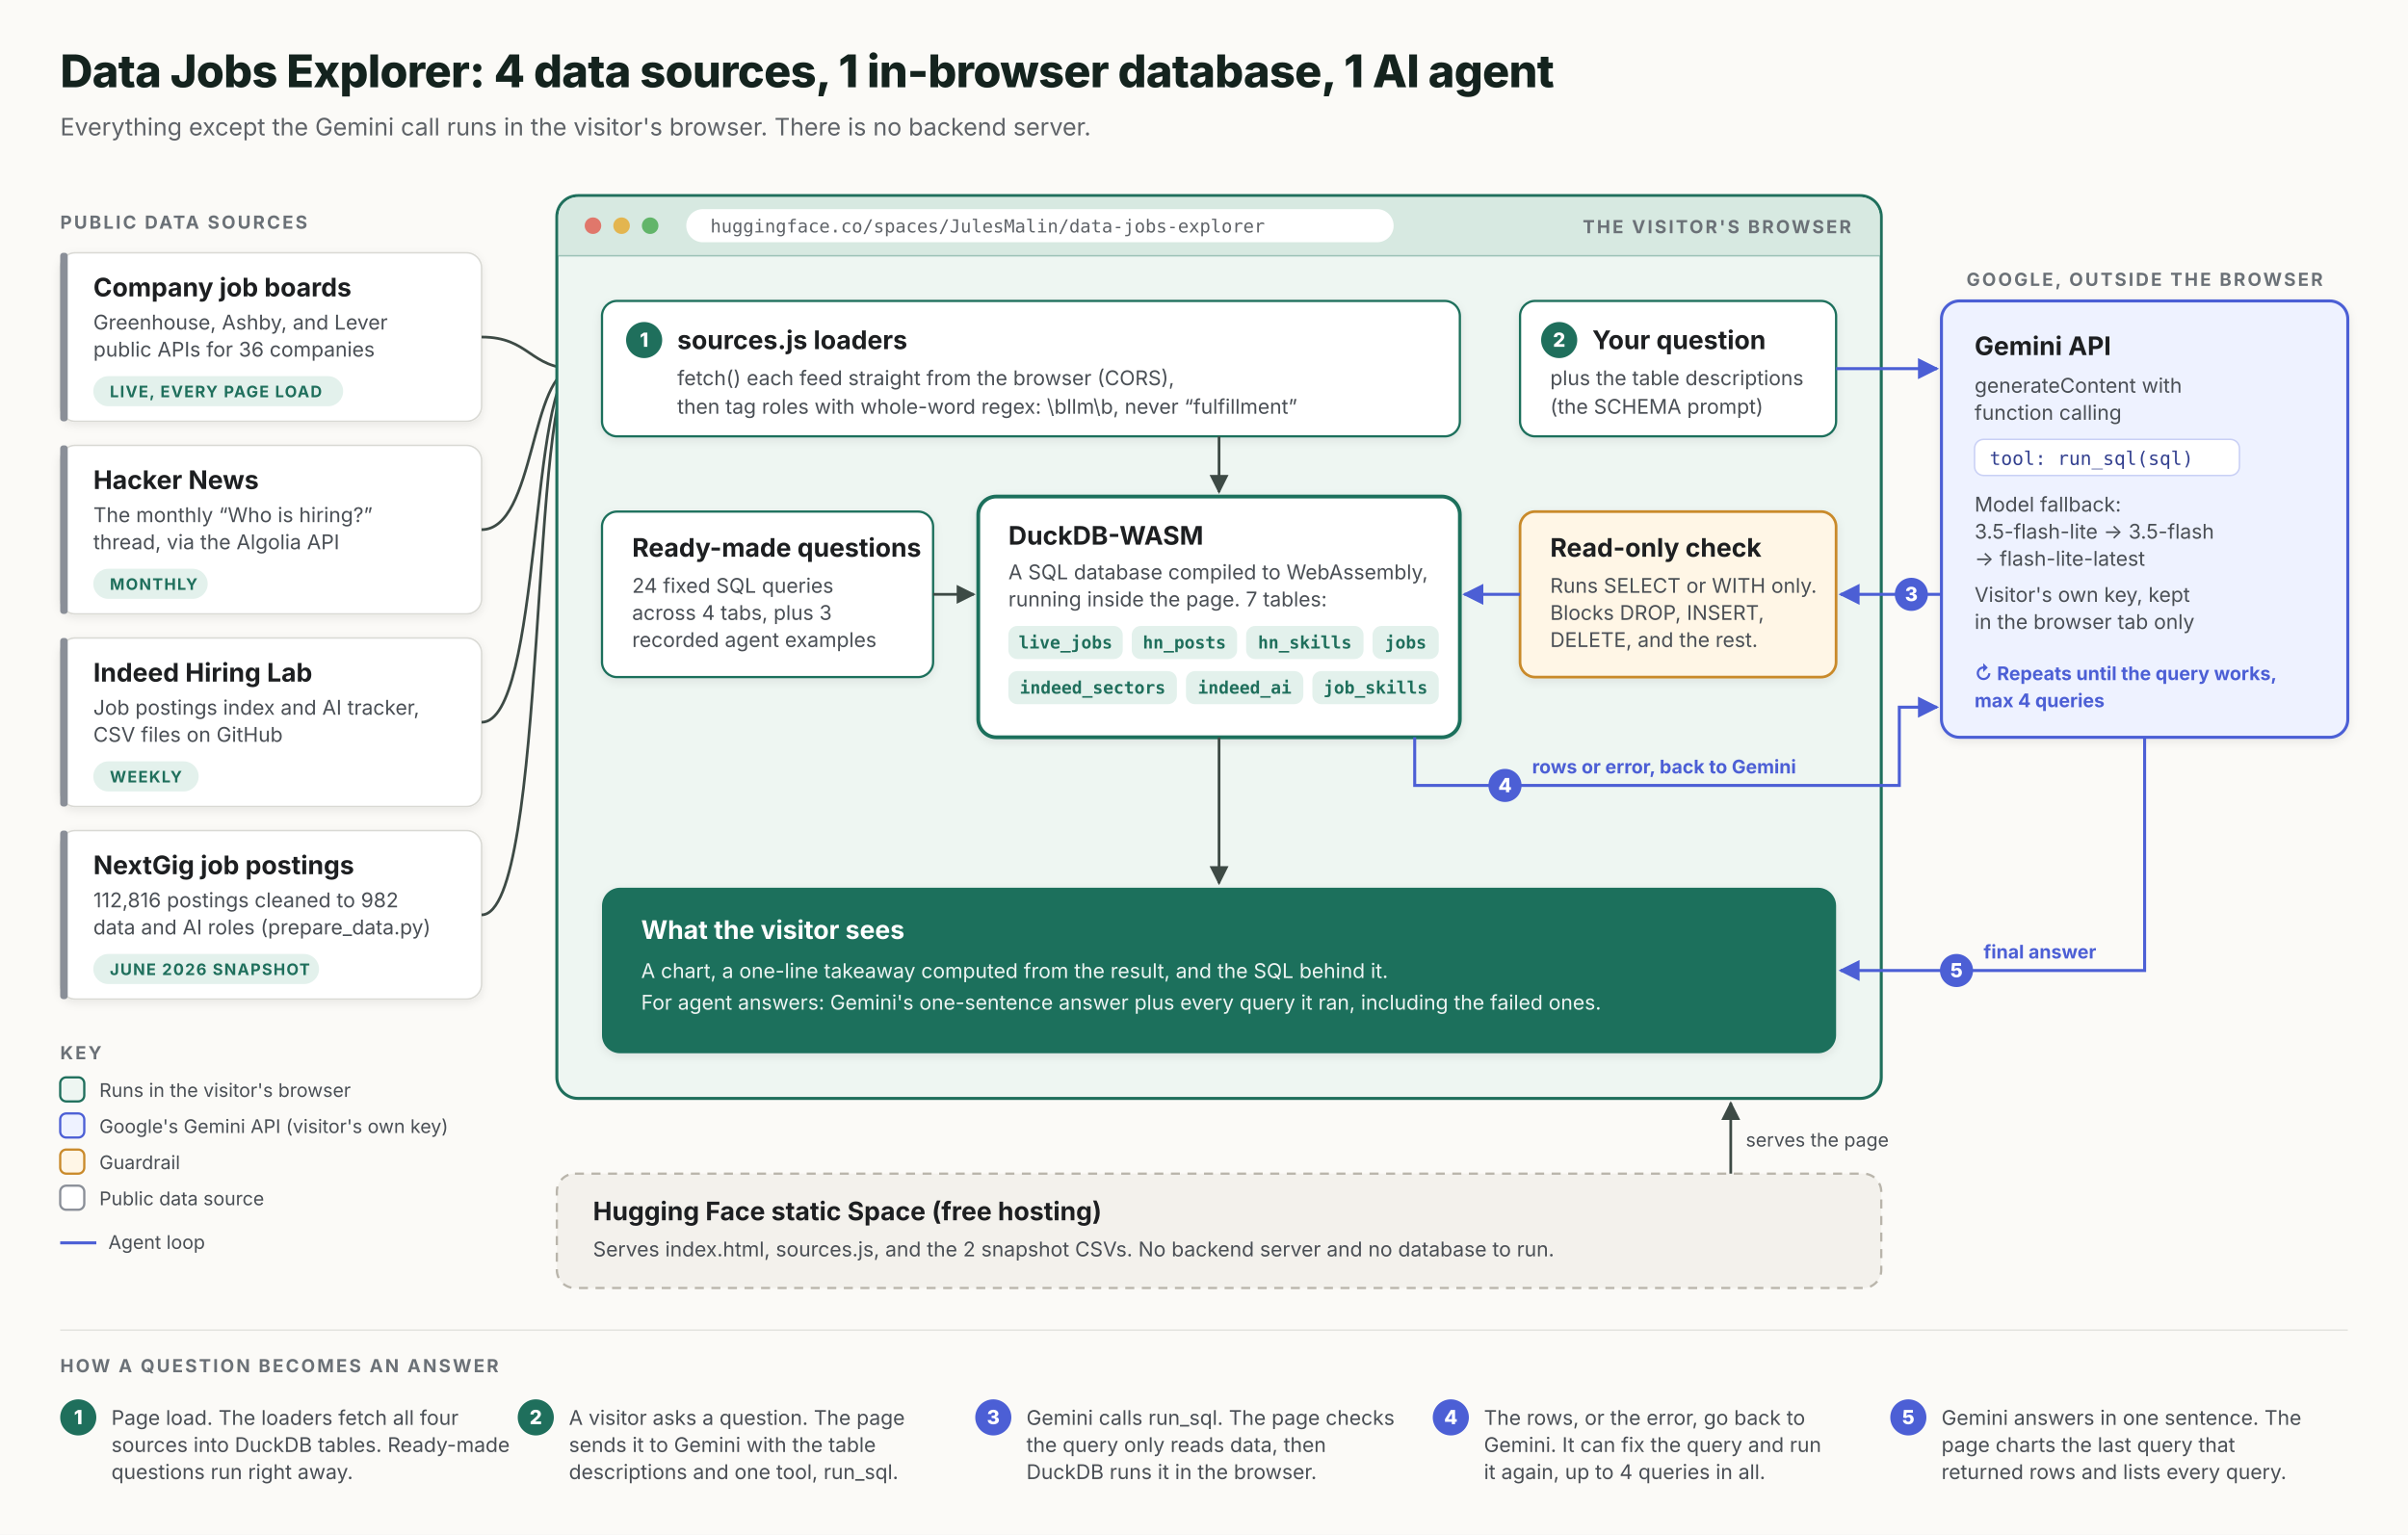
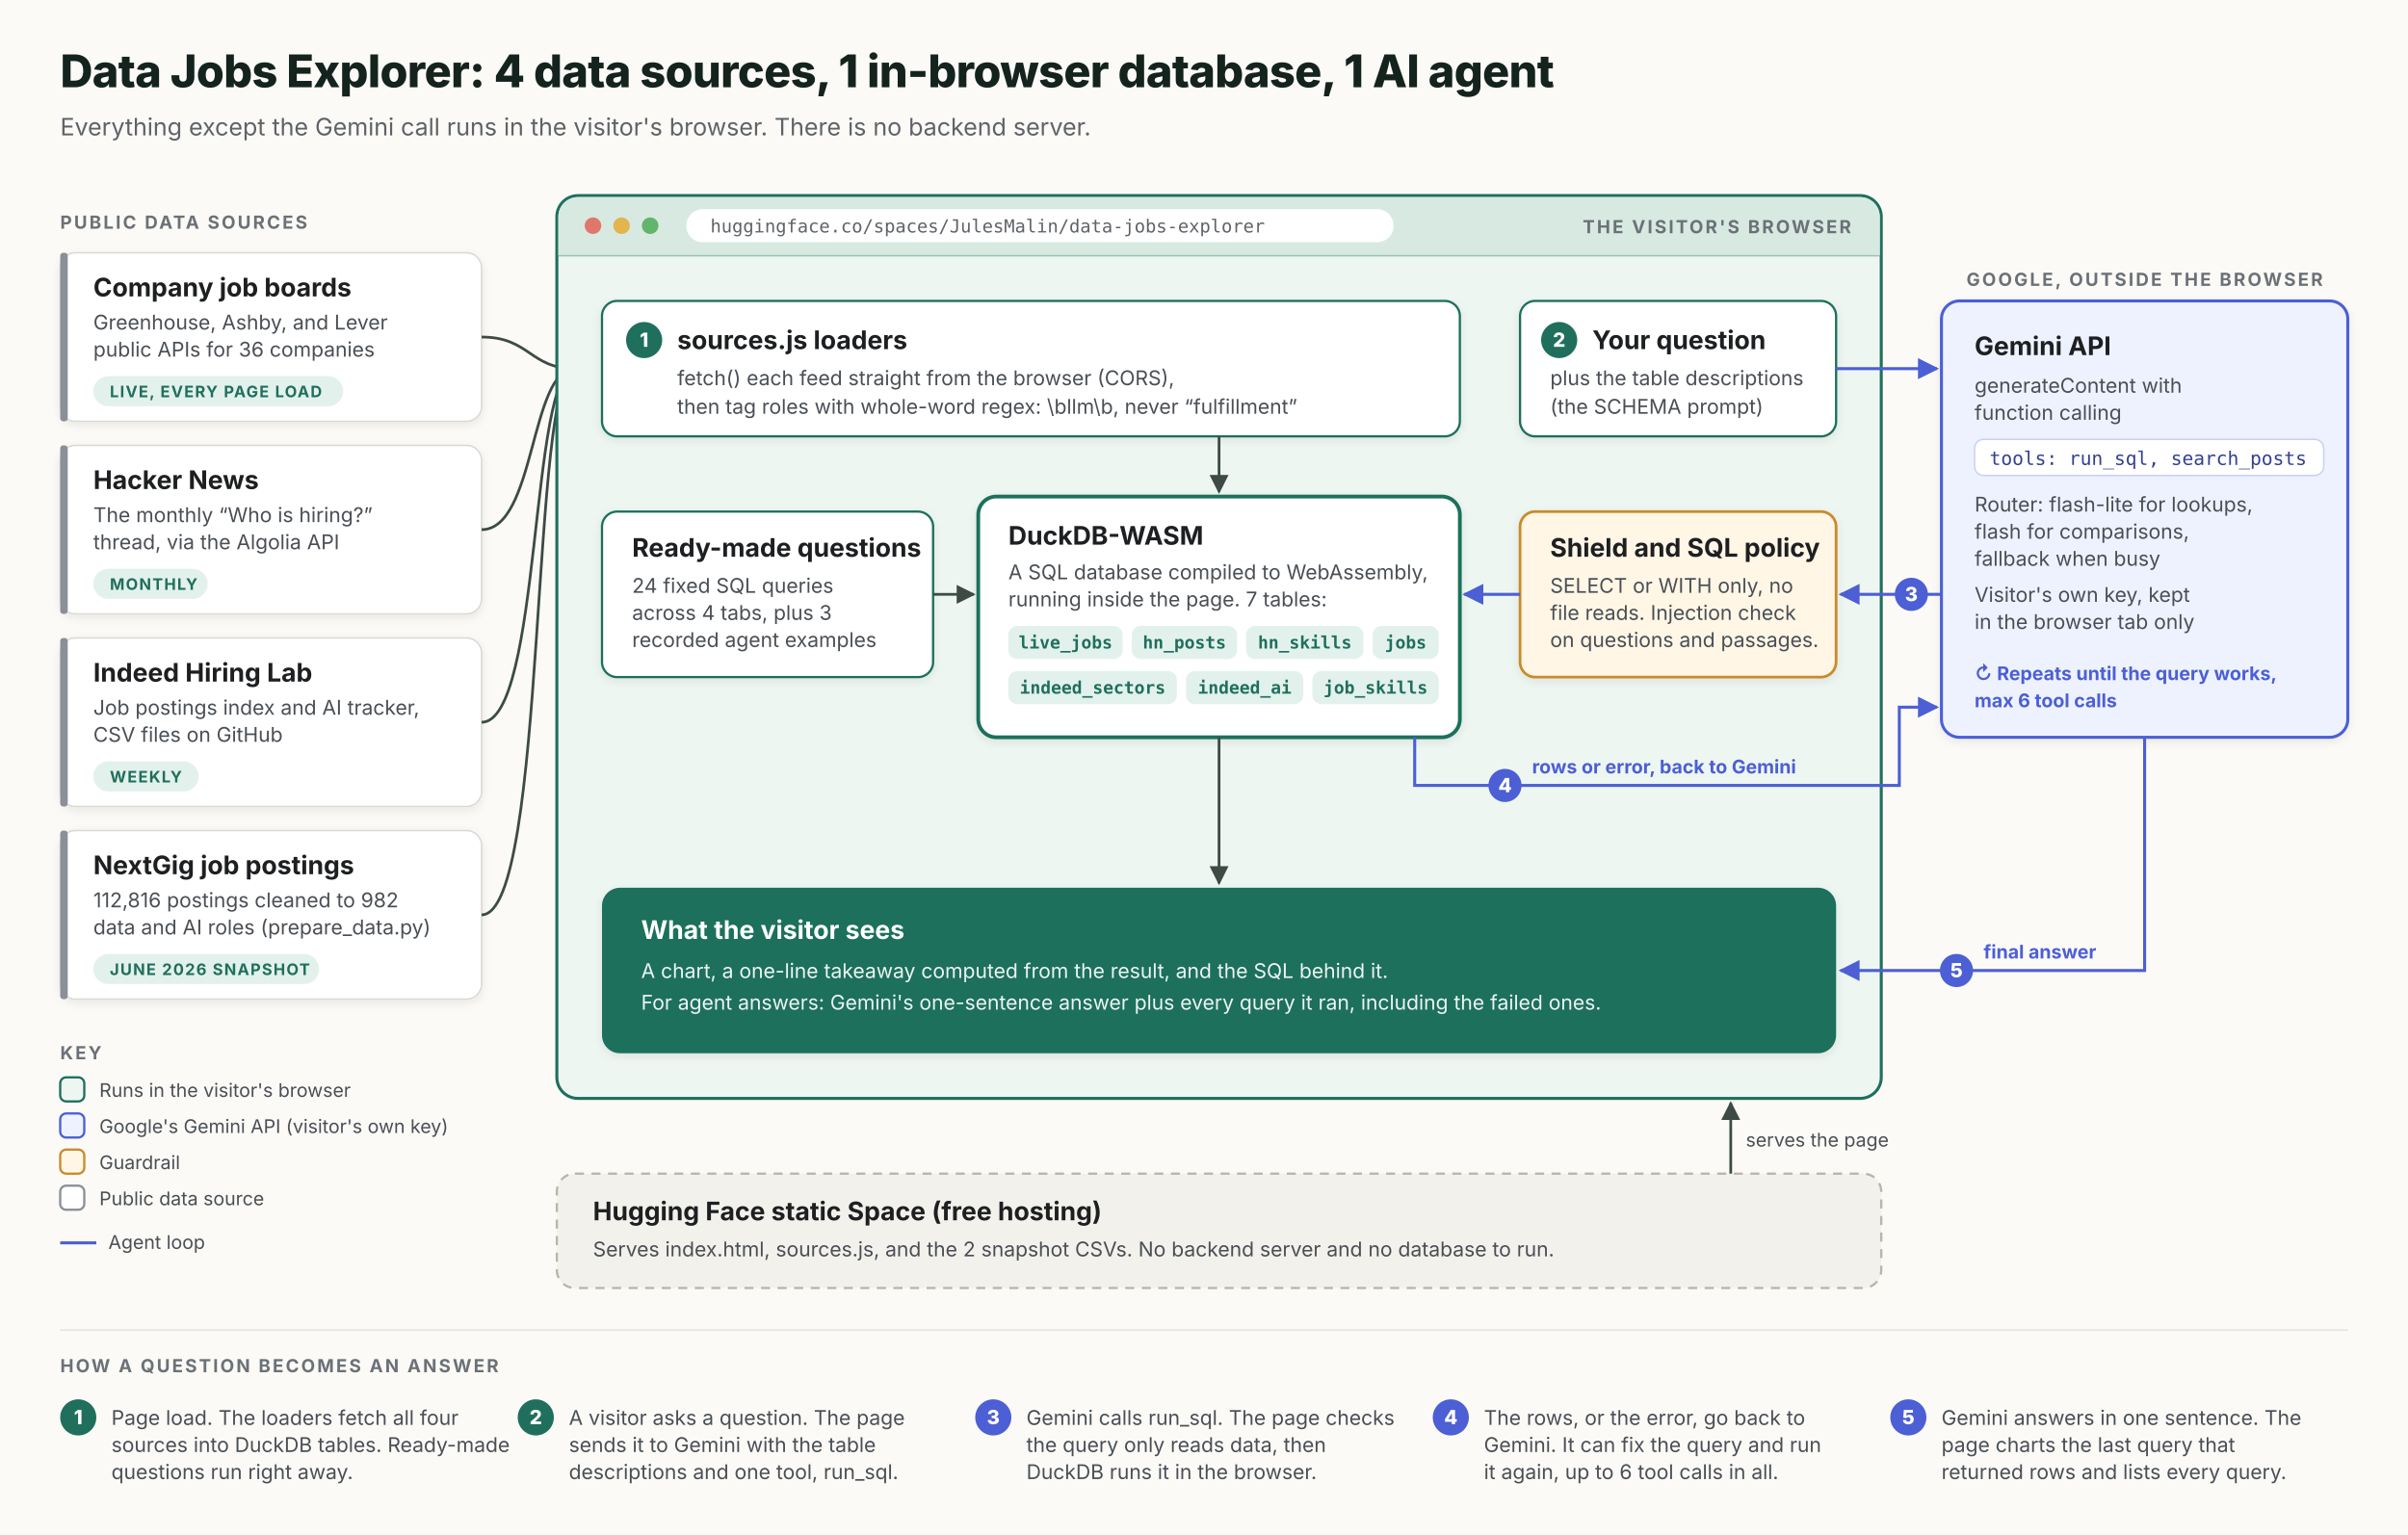
<svg xmlns="http://www.w3.org/2000/svg" viewBox="0 0 1600 1020" width="1600" height="1020" font-family="Inter, -apple-system, 'Segoe UI', Helvetica, Arial, sans-serif">
  <defs>
    <marker id="ag" viewBox="0 0 10 10" refX="9" refY="5" markerWidth="7" markerHeight="7" orient="auto-start-reverse">
      <path d="M0,0 L10,5 L0,10 z" fill="#3d4a45" />
    </marker>
    <marker id="ab" viewBox="0 0 10 10" refX="9" refY="5" markerWidth="7" markerHeight="7" orient="auto-start-reverse">
      <path d="M0,0 L10,5 L0,10 z" fill="#4c5fd5" />
    </marker>
    <filter id="sh" x="-5%" y="-5%" width="110%" height="120%">
      <feDropShadow dx="0" dy="2" stdDeviation="3" flood-color="#1d2a25" flood-opacity="0.08" />
    </filter>
    <style>
      .t { font-size:30px; font-weight:800; fill:#14231e; letter-spacing:-0.4px; }
      .st { font-size:16px; fill:#5f6368; }
      .h { font-size:12px; font-weight:700; letter-spacing:1.4px; fill:#6b7177; }
      .bt { font-size:17px; font-weight:700; fill:#1d1f21; }
      .bd { font-size:13.5px; fill:#4a4f55; }
      .mono { font-family: ui-monospace, SFMono-Regular, Menlo, Consolas, monospace; }
      .chip { font-size:11.5px; fill:#1f6f5c; font-weight:600; }
      .pill { font-size:10.5px; font-weight:700; letter-spacing:0.8px; fill:#1f6f5c; }
      .lb { font-size:12.5px; font-weight:700; fill:#4c5fd5; }
      .lg { font-size:12.5px; fill:#4a4f55; }
      .badge { font-size:13px; font-weight:800; fill:#fff; }
      .wt { fill:#fff; }
    </style>
  </defs>
  <rect width="1600" height="1020" fill="#fbfaf7" />
  <text x="40" y="58" class="t">Data Jobs Explorer: 4 data sources, 1 in-browser database, 1 AI agent</text>
  <text x="40" y="90" class="st">Everything except the Gemini call runs in the visitor's browser. There is no backend server.</text>
  <text x="40" y="152" class="h">PUBLIC DATA SOURCES</text>
  <g filter="url(#sh)">
    <rect x="40" y="168" width="280" height="112" rx="10" fill="#fff" stroke="#d9d9d4" />
    <rect x="40" y="296" width="280" height="112" rx="10" fill="#fff" stroke="#d9d9d4" />
    <rect x="40" y="424" width="280" height="112" rx="10" fill="#fff" stroke="#d9d9d4" />
    <rect x="40" y="552" width="280" height="112" rx="10" fill="#fff" stroke="#d9d9d4" />
  </g>
  <g fill="#8a8f98">
    <rect x="40" y="168" width="5" height="112" rx="2" />
    <rect x="40" y="296" width="5" height="112" rx="2" />
    <rect x="40" y="424" width="5" height="112" rx="2" />
    <rect x="40" y="552" width="5" height="112" rx="2" />
  </g>
  <text x="62" y="197" class="bt">Company job boards</text>
  <text x="62" y="219" class="bd">Greenhouse, Ashby, and Lever</text>
  <text x="62" y="237" class="bd">public APIs for 36 companies</text>
  <rect x="62" y="250" width="166" height="20" rx="10" fill="#e3f1ec" />
  <text x="73" y="264" class="pill">LIVE, EVERY PAGE LOAD</text>
  <text x="62" y="325" class="bt">Hacker News</text>
  <text x="62" y="347" class="bd">The monthly “Who is hiring?”</text>
  <text x="62" y="365" class="bd">thread, via the Algolia API</text>
  <rect x="62" y="378" width="76" height="20" rx="10" fill="#e3f1ec" />
  <text x="73" y="392" class="pill">MONTHLY</text>
  <text x="62" y="453" class="bt">Indeed Hiring Lab</text>
  <text x="62" y="475" class="bd">Job postings index and AI tracker,</text>
  <text x="62" y="493" class="bd">CSV files on GitHub</text>
  <rect x="62" y="506" width="70" height="20" rx="10" fill="#e3f1ec" />
  <text x="73" y="520" class="pill">WEEKLY</text>
  <text x="62" y="581" class="bt">NextGig job postings</text>
  <text x="62" y="603" class="bd">112,816 postings cleaned to 982</text>
  <text x="62" y="621" class="bd">data and AI roles (prepare_data.py)</text>
  <rect x="62" y="634" width="150" height="20" rx="10" fill="#e3f1ec" />
  <text x="73" y="648" class="pill">JUNE 2026 SNAPSHOT</text>
  <g fill="none" stroke="#3d4a45" stroke-width="1.8">
    <path d="M320,224 C352,224 352,245 382,245" />
    <path d="M320,352 C356,352 352,245 382,245" />
    <path d="M320,480 C360,480 352,245 382,245" />
    <path d="M320,608 C364,608 352,245 382,245" />
    <path d="M382,245 L398,245" marker-end="url(#ag)" />
  </g>
  <text x="40" y="704" class="h">KEY</text>
  <rect x="40" y="716" width="16" height="16" rx="4" fill="#eef6f2" stroke="#1f6f5c" stroke-width="1.5" />
  <text x="66" y="729" class="lg">Runs in the visitor's browser</text>
  <rect x="40" y="740" width="16" height="16" rx="4" fill="#eef2ff" stroke="#4c5fd5" stroke-width="1.5" />
  <text x="66" y="753" class="lg">Google's Gemini API (visitor's own key)</text>
  <rect x="40" y="764" width="16" height="16" rx="4" fill="#fff6e6" stroke="#c98a2b" stroke-width="1.5" />
  <text x="66" y="777" class="lg">Guardrail</text>
  <rect x="40" y="788" width="16" height="16" rx="4" fill="#fff" stroke="#8a8f98" stroke-width="1.5" />
  <text x="66" y="801" class="lg">Public data source</text>
  <line x1="40" y1="826" x2="64" y2="826" stroke="#4c5fd5" stroke-width="2" />
  <text x="72" y="830" class="lg">Agent loop</text>
  <rect x="370" y="130" width="880" height="600" rx="14" fill="#eef6f2" stroke="#1f6f5c" stroke-width="2" />
  <path d="M384,131 H1236 A13,13 0 0 1 1249,144 V170 H371 V144 A13,13 0 0 1 384,131 z" fill="#d7e9e1" />
  <line x1="371" y1="170" x2="1249" y2="170" stroke="#1f6f5c" stroke-opacity="0.35" />
  <circle cx="394" cy="150" r="5.5" fill="#e0776b" />
  <circle cx="413" cy="150" r="5.5" fill="#e3b54f" />
  <circle cx="432" cy="150" r="5.5" fill="#62b56a" />
  <rect x="456" y="139" width="470" height="22" rx="11" fill="#fff" />
  <text x="472" y="154.5" class="mono" font-size="12" fill="#5f6368">huggingface.co/spaces/JulesMalin/data-jobs-explorer</text>
  <text x="1230" y="155" class="h" text-anchor="end" fill="#1f6f5c">THE VISITOR'S BROWSER</text>
  <rect x="400" y="200" width="570" height="90" rx="10" fill="#fff" stroke="#1f6f5c" stroke-width="1.5" filter="url(#sh)" />
  <circle cx="428" cy="226" r="12" fill="#1f6f5c" />
  <text x="428" y="230.5" class="badge" text-anchor="middle">1</text>
  <text x="450" y="232" class="bt">sources.js loaders</text>
  <text x="450" y="256" class="bd">fetch() each feed straight from the browser (CORS),</text>
  <text x="450" y="275" class="bd">then tag roles with whole-word regex: \bllm\b, never “fulfillment”</text>
  <rect x="1010" y="200" width="210" height="90" rx="10" fill="#fff" stroke="#1f6f5c" stroke-width="1.5" filter="url(#sh)" />
  <circle cx="1036" cy="226" r="12" fill="#1f6f5c" />
  <text x="1036" y="230.5" class="badge" text-anchor="middle">2</text>
  <text x="1058" y="232" class="bt">Your question</text>
  <text x="1030" y="256" class="bd">plus the table descriptions</text>
  <text x="1030" y="275" class="bd">(the SCHEMA prompt)</text>
  <rect x="400" y="340" width="220" height="110" rx="10" fill="#fff" stroke="#1f6f5c" stroke-width="1.5" filter="url(#sh)" />
  <text x="420" y="370" class="bt">Ready-made questions</text>
  <text x="420" y="394" class="bd">24 fixed SQL queries</text>
  <text x="420" y="412" class="bd">across 4 tabs, plus 3</text>
  <text x="420" y="430" class="bd">recorded agent examples</text>
  <rect x="650" y="330" width="320" height="160" rx="12" fill="#fff" stroke="#1f6f5c" stroke-width="2.5" filter="url(#sh)" />
  <text x="670" y="362" class="bt" font-size="19">DuckDB-WASM</text>
  <text x="670" y="385" class="bd">A SQL database compiled to WebAssembly,</text>
  <text x="670" y="403" class="bd">running inside the page. 7 tables:</text>
  <g class="mono">
    <rect x="670" y="416" width="76" height="22" rx="6" fill="#e3f1ec" />
    <text x="708" y="431" class="chip mono" text-anchor="middle">live_jobs</text>
    <rect x="752" y="416" width="70" height="22" rx="6" fill="#e3f1ec" />
    <text x="787" y="431" class="chip mono" text-anchor="middle">hn_posts</text>
    <rect x="828" y="416" width="78" height="22" rx="6" fill="#e3f1ec" />
    <text x="867" y="431" class="chip mono" text-anchor="middle">hn_skills</text>
    <rect x="912" y="416" width="44" height="22" rx="6" fill="#e3f1ec" />
    <text x="934" y="431" class="chip mono" text-anchor="middle">jobs</text>
    <rect x="670" y="446" width="112" height="22" rx="6" fill="#e3f1ec" />
    <text x="726" y="461" class="chip mono" text-anchor="middle">indeed_sectors</text>
    <rect x="788" y="446" width="78" height="22" rx="6" fill="#e3f1ec" />
    <text x="827" y="461" class="chip mono" text-anchor="middle">indeed_ai</text>
    <rect x="872" y="446" width="84" height="22" rx="6" fill="#e3f1ec" />
    <text x="914" y="461" class="chip mono" text-anchor="middle">job_skills</text>
  </g>
  <rect x="1010" y="340" width="210" height="110" rx="10" fill="#fff6e6" stroke="#c98a2b" stroke-width="1.8" filter="url(#sh)" />
-   <text x="1030" y="370" class="bt">Read-only check</text>
-   <text x="1030" y="394" class="bd">Runs SELECT or WITH only.</text>
-   <text x="1030" y="412" class="bd">Blocks DROP, INSERT,</text>
-   <text x="1030" y="430" class="bd">DELETE, and the rest.</text>
+   <text x="1030" y="370" class="bt">Shield and SQL policy</text>
+   <text x="1030" y="394" class="bd">SELECT or WITH only, no</text>
+   <text x="1030" y="412" class="bd">file reads. Injection check</text>
+   <text x="1030" y="430" class="bd">on questions and passages.</text>
  <rect x="400" y="590" width="820" height="110" rx="12" fill="#1f6f5c" filter="url(#sh)" />
  <text x="426" y="624" class="bt wt" font-size="18">What the visitor sees</text>
  <text x="426" y="650" class="bd wt" fill-opacity="0.92">A chart, a one-line takeaway computed from the result, and the SQL behind it.</text>
  <text x="426" y="671" class="bd wt" fill-opacity="0.92">For agent answers: Gemini's one-sentence answer plus every query it ran, including the failed ones.</text>
  <g fill="none" stroke="#3d4a45" stroke-width="1.8">
    <path d="M810,290 V327" marker-end="url(#ag)" />
    <path d="M620,395 H647" marker-end="url(#ag)" />
    <path d="M810,490 V587" marker-end="url(#ag)" />
  </g>
  <text x="1425" y="190" class="h" text-anchor="middle" fill="#4c5fd5">GOOGLE, OUTSIDE THE BROWSER</text>
  <rect x="1290" y="200" width="270" height="290" rx="12" fill="#eef2ff" stroke="#4c5fd5" stroke-width="2" filter="url(#sh)" />
  <text x="1312" y="236" class="bt" font-size="19">Gemini API</text>
  <text x="1312" y="261" class="bd">generateContent with</text>
  <text x="1312" y="279" class="bd">function calling</text>
-   <rect x="1312" y="292" width="176" height="24" rx="6" fill="#fff" stroke="#c9d0f5" />
-   <text x="1322" y="309" class="mono" font-size="12.5" fill="#33408f">tool: run_sql(sql)</text>
-   <text x="1312" y="340" class="bd">Model fallback:</text>
-   <text x="1312" y="358" class="bd">3.5-flash-lite → 3.5-flash</text>
-   <text x="1312" y="376" class="bd">→ flash-lite-latest</text>
+   <rect x="1312" y="292" width="232" height="24" rx="6" fill="#fff" stroke="#c9d0f5" />
+   <text x="1322" y="309" class="mono" font-size="12.5" fill="#33408f">tools: run_sql, search_posts</text>
+   <text x="1312" y="340" class="bd">Router: flash-lite for lookups,</text>
+   <text x="1312" y="358" class="bd">flash for comparisons,</text>
+   <text x="1312" y="376" class="bd">fallback when busy</text>
  <text x="1312" y="400" class="bd">Visitor's own key, kept</text>
  <text x="1312" y="418" class="bd">in the browser tab only</text>
  <text x="1312" y="452" class="lb">↻ Repeats until the query works,</text>
-   <text x="1312" y="470" class="lb">max 4 queries</text>
+   <text x="1312" y="470" class="lb">max 6 tool calls</text>
  <g fill="none" stroke="#4c5fd5" stroke-width="2">
    <path d="M1220,245 H1287" marker-end="url(#ab)" />
    <path d="M1290,395 H1223" marker-end="url(#ab)" />
    <path d="M1010,395 H973" marker-end="url(#ab)" />
    <path d="M940,490 V522 H1262 V470 H1287" marker-end="url(#ab)" />
    <path d="M1425,490 V645 H1223" marker-end="url(#ab)" />
  </g>
  <circle cx="1270" cy="395" r="11" fill="#4c5fd5" />
  <text x="1270" y="399.5" class="badge" text-anchor="middle" font-size="12">3</text>
  <circle cx="1000" cy="522" r="11" fill="#4c5fd5" />
  <text x="1000" y="526.5" class="badge" text-anchor="middle" font-size="12">4</text>
  <text x="1018" y="514" class="lb">rows or error, back to Gemini</text>
  <circle cx="1300" cy="645" r="11" fill="#4c5fd5" />
  <text x="1300" y="649.5" class="badge" text-anchor="middle" font-size="12">5</text>
  <text x="1318" y="637" class="lb">final answer</text>
  <rect x="370" y="780" width="880" height="76" rx="12" fill="#f3f1ec" stroke="#b9b5ab" stroke-width="1.5" stroke-dasharray="6 5" />
  <text x="394" y="811" class="bt">Hugging Face static Space (free hosting)</text>
  <text x="394" y="835" class="bd">Serves index.html, sources.js, and the 2 snapshot CSVs. No backend server and no database to run.</text>
  <path d="M1150,780 V733" fill="none" stroke="#3d4a45" stroke-width="1.8" marker-end="url(#ag)" />
  <text x="1160" y="762" class="lg">serves the page</text>
  <line x1="40" y1="884" x2="1560" y2="884" stroke="#e3e3df" />
  <text x="40" y="912" class="h">HOW A QUESTION BECOMES AN ANSWER</text>
  <g>
    <circle cx="52" cy="942" r="12" fill="#1f6f5c" />
    <text x="52" y="946.5" class="badge" text-anchor="middle">1</text>
    <text x="74" y="947" class="bd">Page load. The loaders fetch all four</text>
    <text x="74" y="965" class="bd">sources into DuckDB tables. Ready-made</text>
    <text x="74" y="983" class="bd">questions run right away.</text>
    <circle cx="356" cy="942" r="12" fill="#1f6f5c" />
    <text x="356" y="946.5" class="badge" text-anchor="middle">2</text>
    <text x="378" y="947" class="bd">A visitor asks a question. The page</text>
    <text x="378" y="965" class="bd">sends it to Gemini with the table</text>
    <text x="378" y="983" class="bd">descriptions and one tool, run_sql.</text>
    <circle cx="660" cy="942" r="12" fill="#4c5fd5" />
    <text x="660" y="946.5" class="badge" text-anchor="middle">3</text>
    <text x="682" y="947" class="bd">Gemini calls run_sql. The page checks</text>
    <text x="682" y="965" class="bd">the query only reads data, then</text>
    <text x="682" y="983" class="bd">DuckDB runs it in the browser.</text>
    <circle cx="964" cy="942" r="12" fill="#4c5fd5" />
    <text x="964" y="946.5" class="badge" text-anchor="middle">4</text>
    <text x="986" y="947" class="bd">The rows, or the error, go back to</text>
    <text x="986" y="965" class="bd">Gemini. It can fix the query and run</text>
-     <text x="986" y="983" class="bd">it again, up to 4 queries in all.</text>
+     <text x="986" y="983" class="bd">it again, up to 6 tool calls in all.</text>
    <circle cx="1268" cy="942" r="12" fill="#4c5fd5" />
    <text x="1268" y="946.5" class="badge" text-anchor="middle">5</text>
    <text x="1290" y="947" class="bd">Gemini answers in one sentence. The</text>
    <text x="1290" y="965" class="bd">page charts the last query that</text>
    <text x="1290" y="983" class="bd">returned rows and lists every query.</text>
  </g>
</svg>
